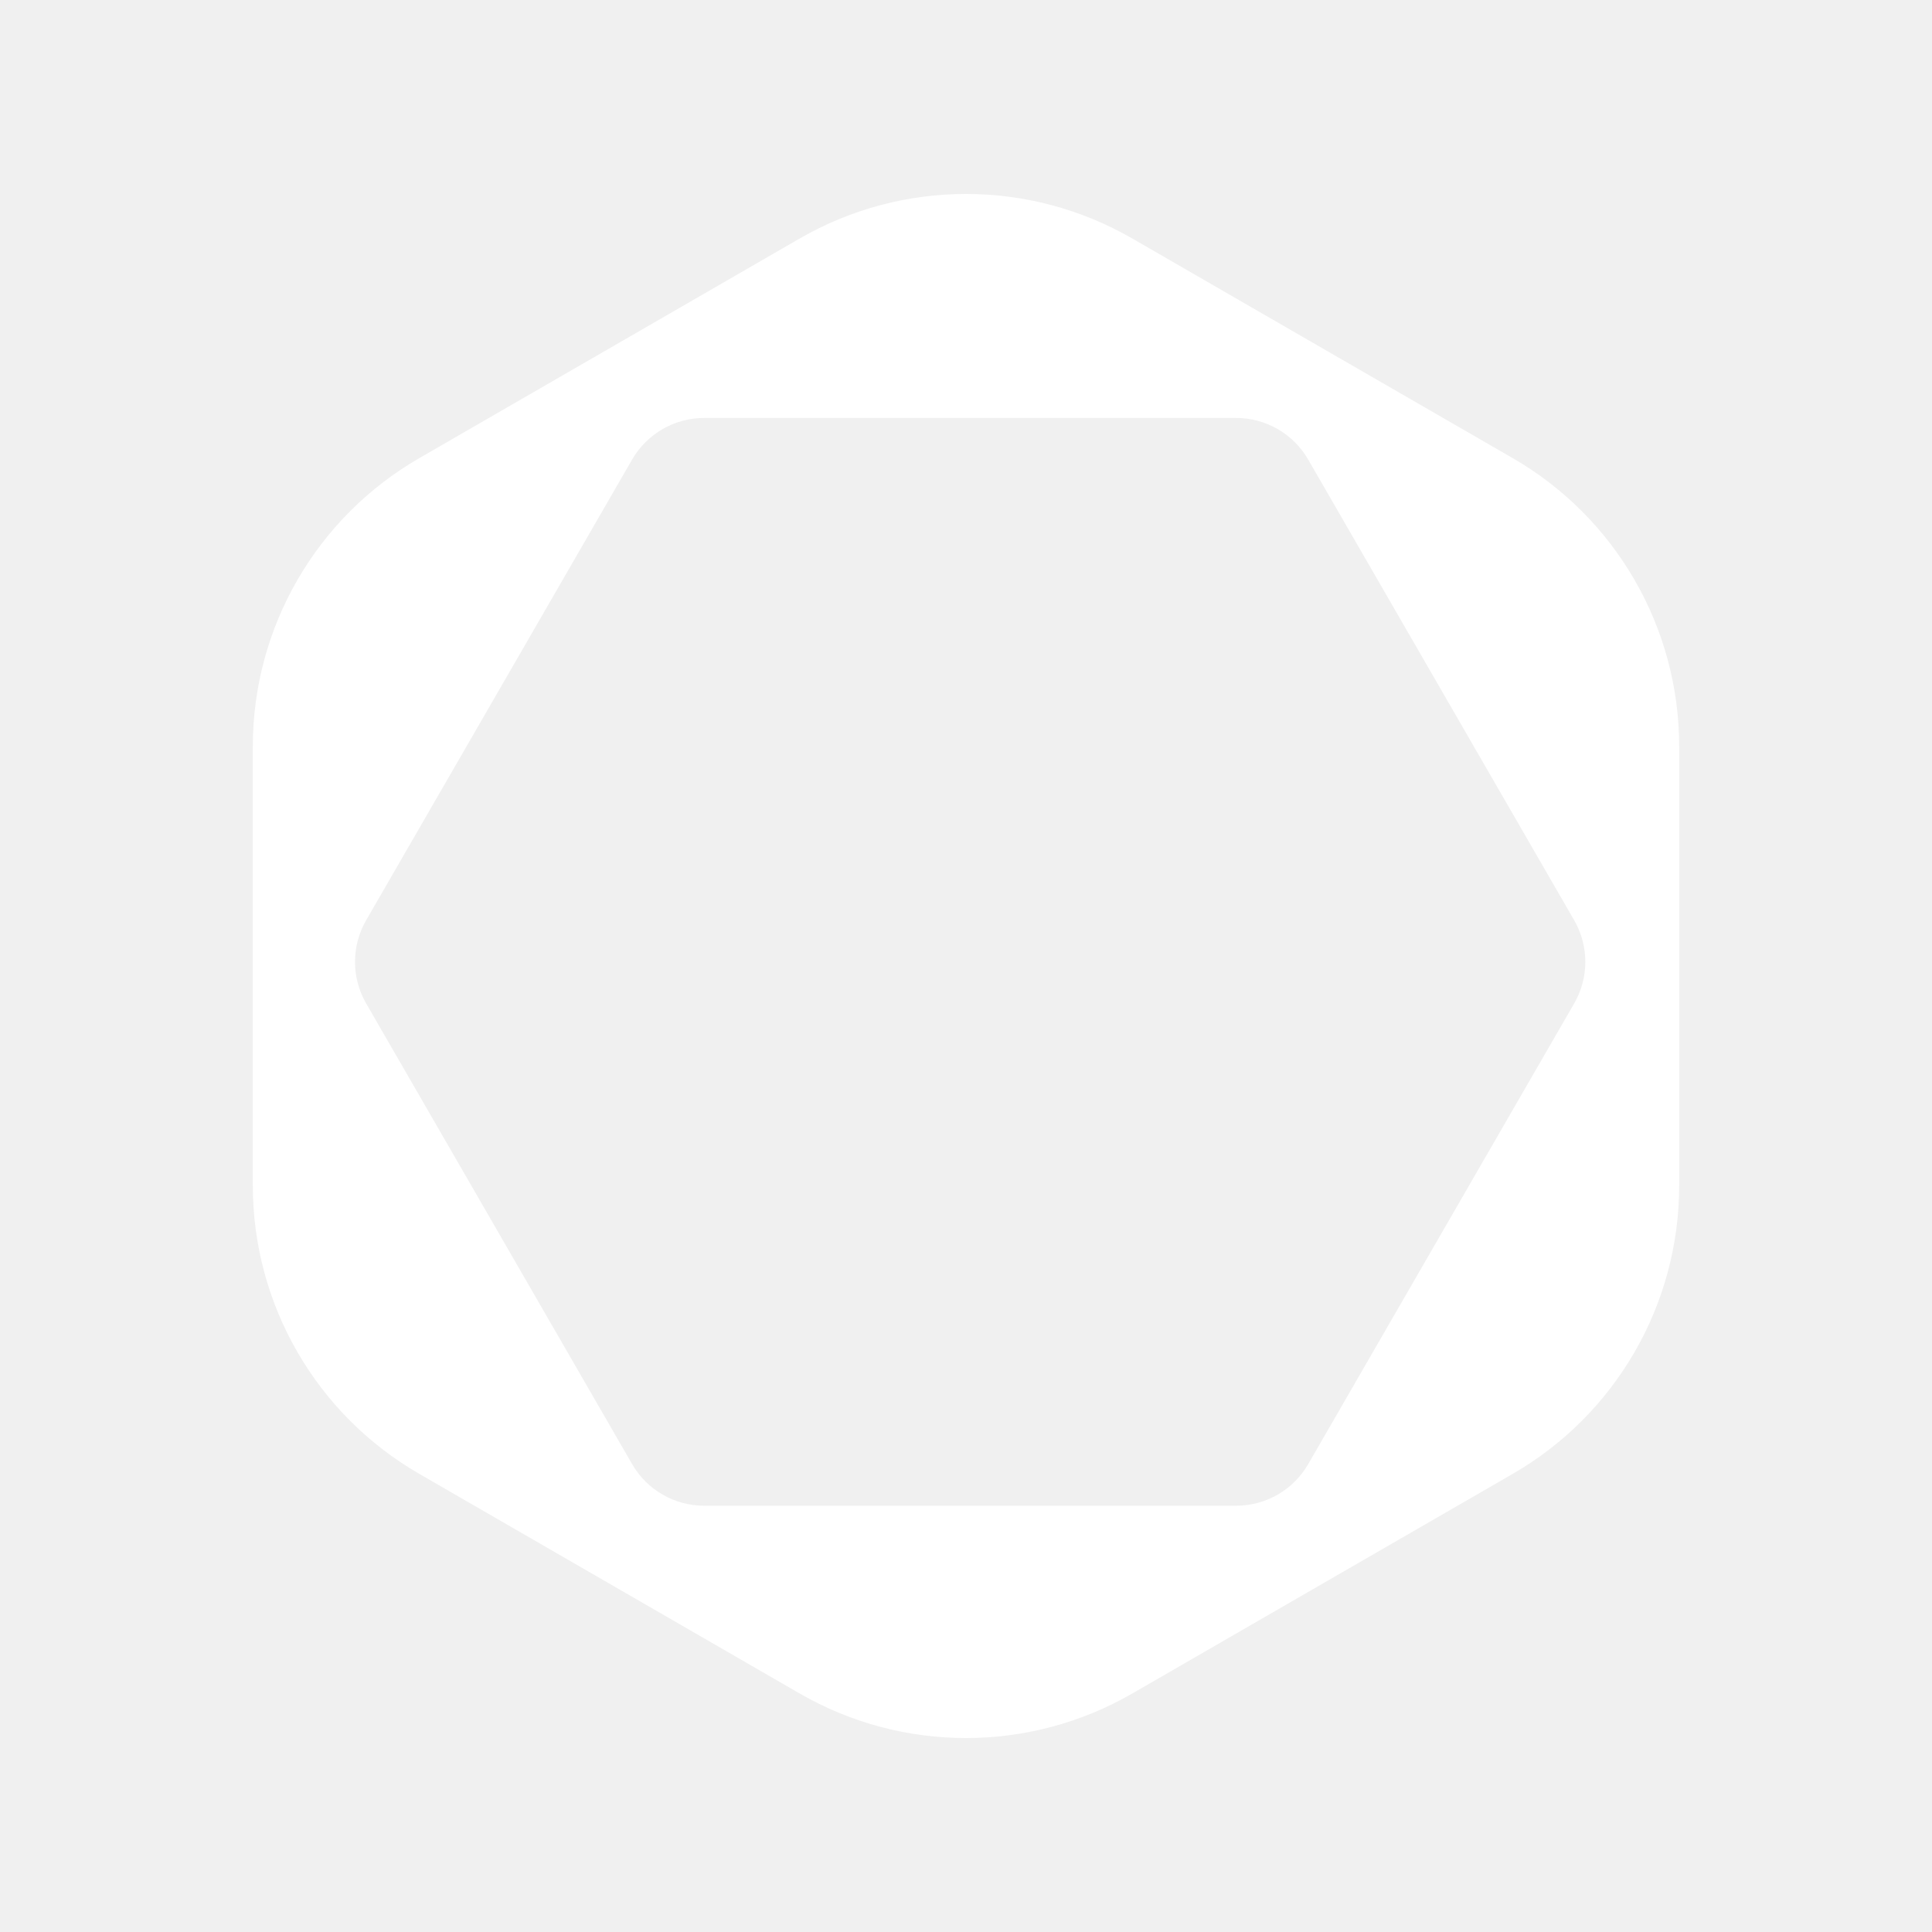
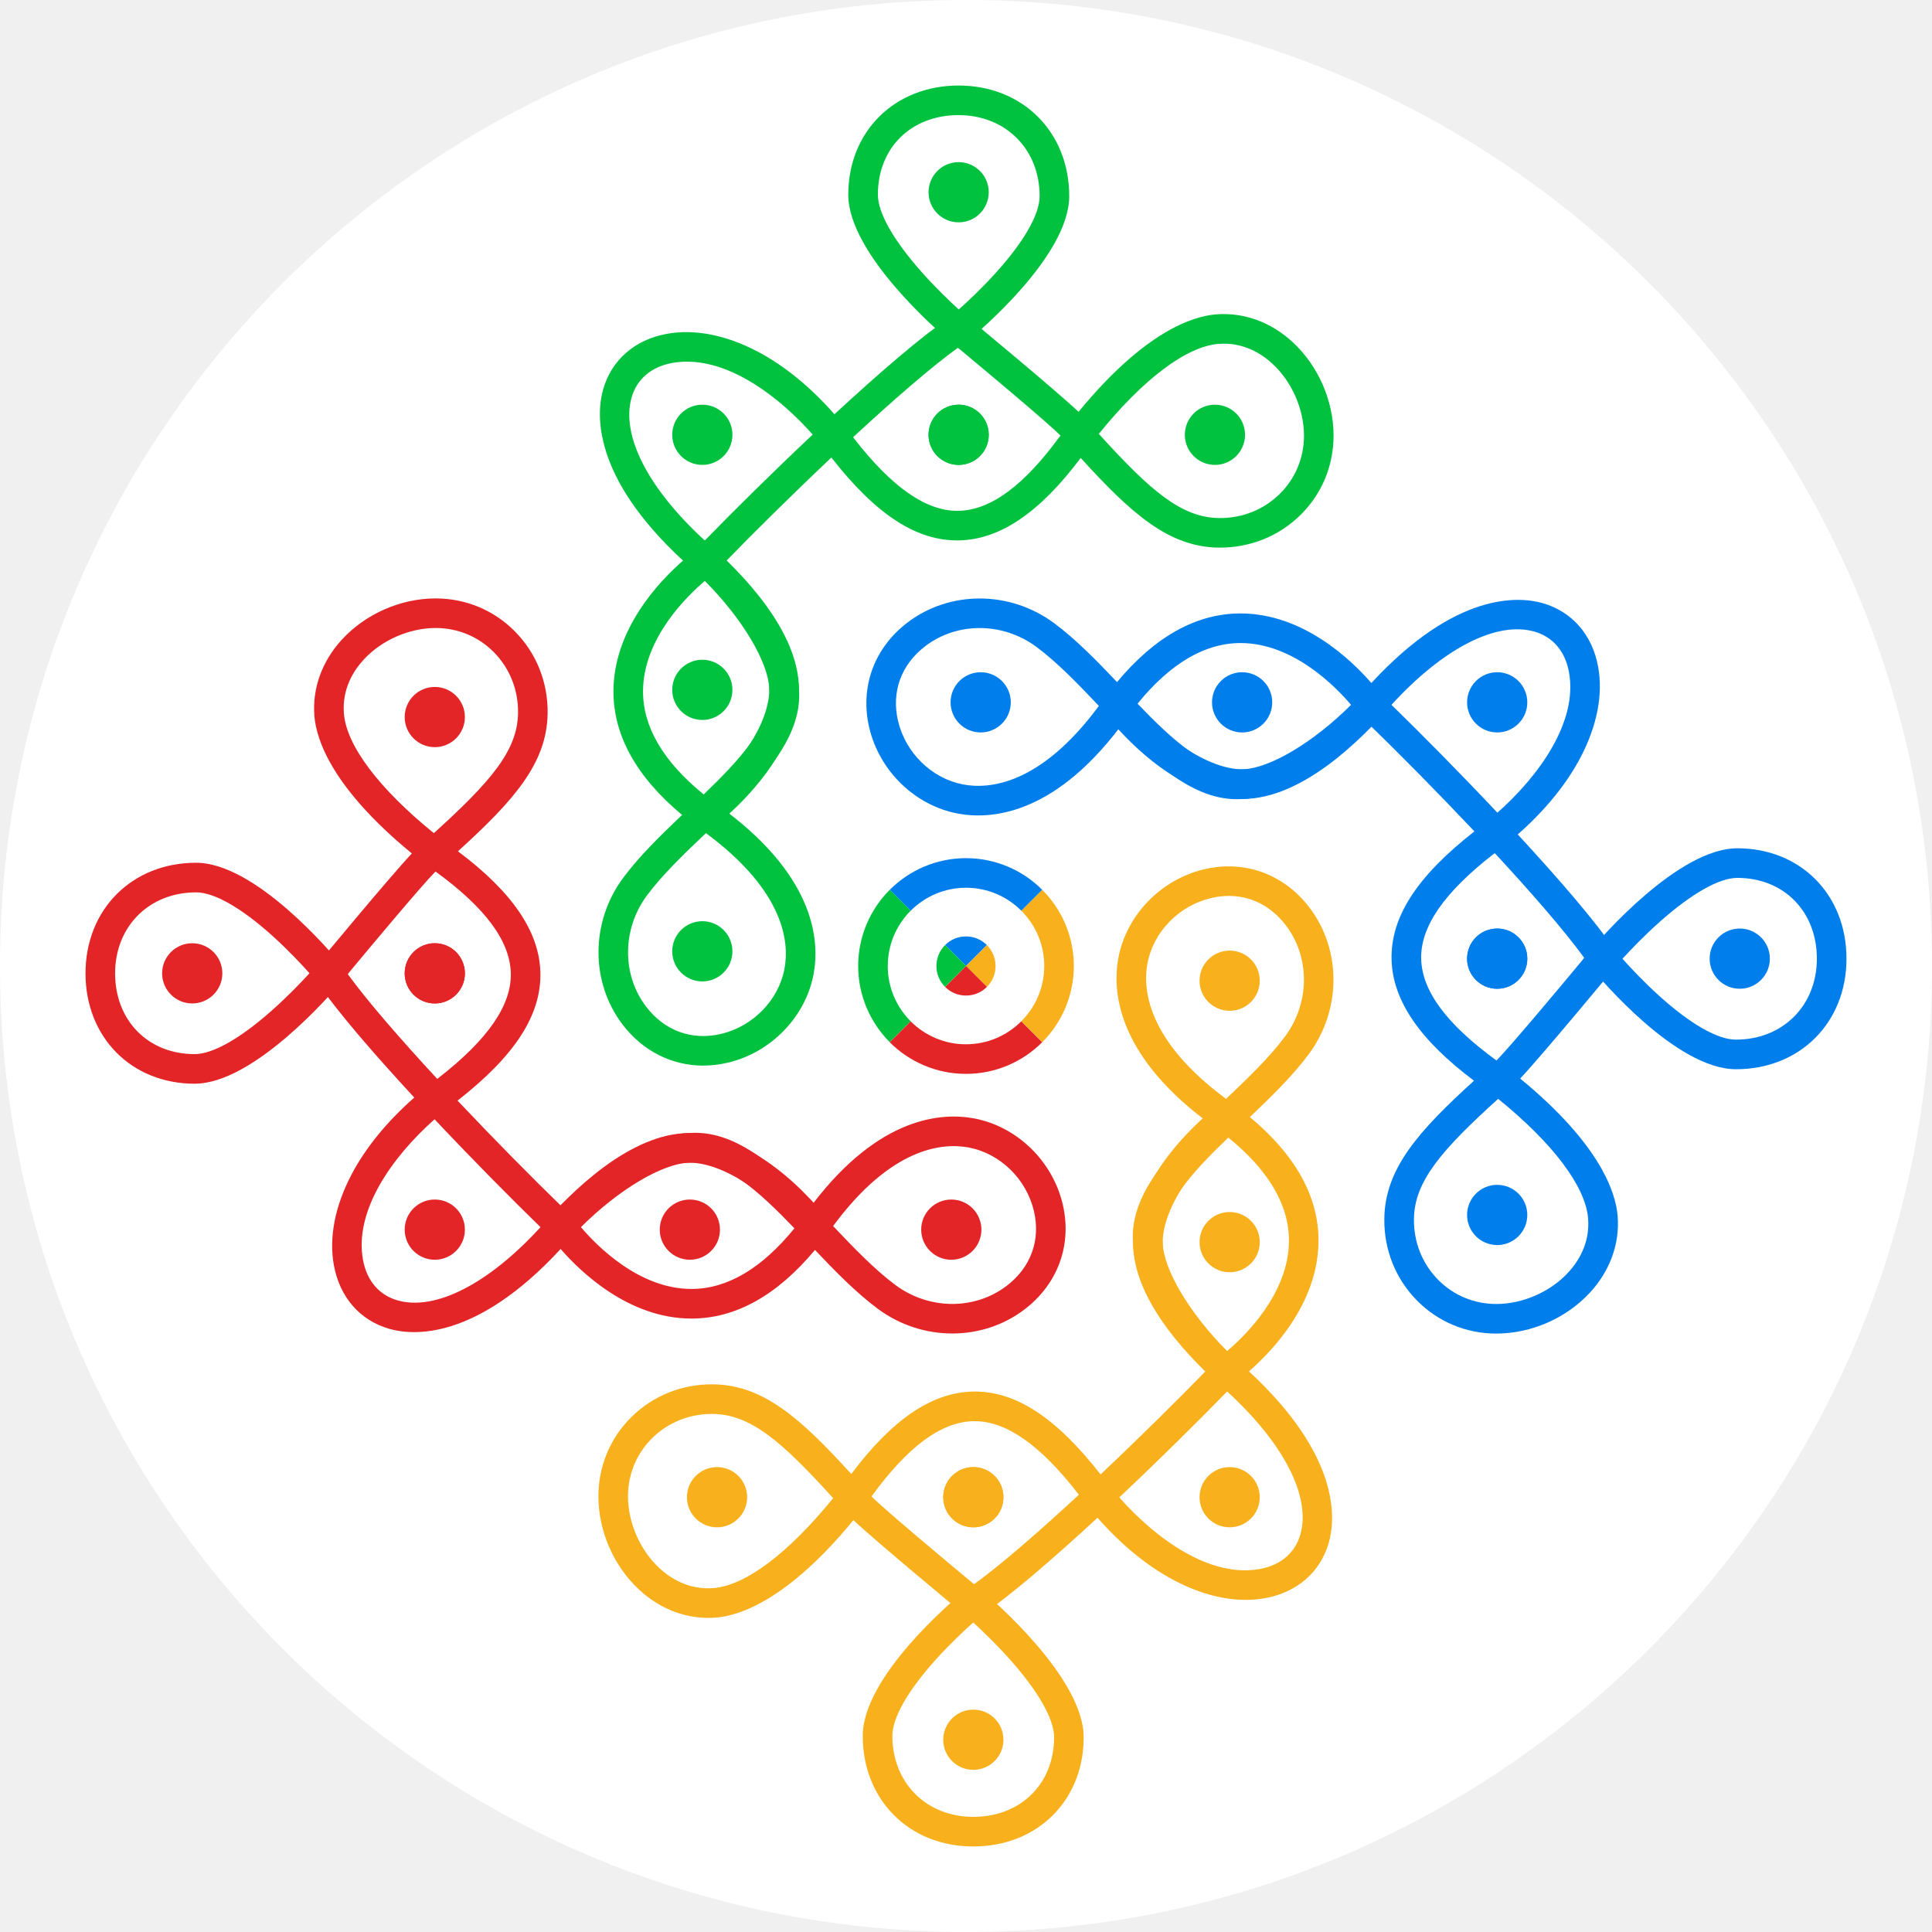
- <svg xmlns="http://www.w3.org/2000/svg" viewBox="0 0 180 180" fill="white" width="180" height="180">
-   <path fill-rule="evenodd" clip-rule="evenodd" d="m 105.5,22.225 c -9.592,-5.538 -21.409,-5.538 -31,0 L 39.055,42.689 C 29.463,48.227 23.555,58.461 23.555,69.536 v 40.929 c 0,11.075 5.909,21.309 15.5,26.847 l 35.445,20.464 c 9.591,5.537 21.408,5.537 31,0 l 35.445,-20.464 c 9.591,-5.537 15.5,-15.771 15.5,-26.847 V 69.536 c 0,-11.075 -5.909,-21.309 -15.5,-26.847 z M 34.113,85.738 c -1.384,2.398 -1.384,5.352 0,7.75 l 24.782,42.923 c 1.384,2.398 3.943,3.875 6.712,3.875 h 49.563 c 2.769,0 5.327,-1.477 6.711,-3.875 l 24.782,-42.923 c 1.384,-2.398 1.384,-5.352 0,-7.75 L 121.88,42.815 c -1.384,-2.398 -3.942,-3.875 -6.711,-3.875 H 65.606 c -2.769,0 -5.327,1.477 -6.712,3.875 z" style="stroke-width:0.775" />
+ <svg xmlns="http://www.w3.org/2000/svg" width="180" height="180" viewBox="0 0 47.625 47.625" version="1.1" id="svg1" xml:space="preserve">
+   <defs id="defs1">
+     <style id="style1">
+       .cls-1 {
+         fill: #007eec;
+       }
+ 
+       .cls-2 {
+         fill: #e32527;
+       }
+ 
+       .cls-3 {
+         fill: #f8b11d;
+       }
+ 
+       .cls-4 {
+         fill: #00c23f;
+       }
+     </style>
+   </defs>
+   <g id="layer1">
+     <circle style="fill:#ffffff;stroke-width:0.265" id="path11" cx="23.812" cy="23.812" r="23.812" />
+     <g id="g1" transform="matrix(0.05373638,0,0,0.05373638,-5.649276,-5.103046)">
+       <g id="g4">
+         <path class="cls-4" d="m 512.37,538.1 c 0,9.9 4.03,18.87 10.52,25.36 l -9.59,9.59 c -8.95,-8.96 -14.5,-21.34 -14.5,-34.96 0,-13.62 5.55,-26.03 14.53,-34.99 l 9.59,9.59 c -6.5,6.5 -10.54,15.49 -10.54,25.4 z" id="path1" />
+         <path class="cls-2" d="m 583.25,573.05 c -8.96,8.97 -21.34,14.53 -34.99,14.53 -13.65,0 -26.01,-5.54 -34.97,-14.5 v 0 c 0,0 9.59,-9.6 9.59,-9.6 6.5,6.5 15.48,10.53 25.37,10.53 9.89,0 18.89,-4.04 25.39,-10.55 l 9.6,9.6 z" id="path2" />
+         <path class="cls-3" d="m 597.73,538.1 c 0,13.62 -5.54,25.99 -14.48,34.94 l -9.6,-9.6 c 6.49,-6.49 10.51,-15.45 10.51,-25.34 0,-9.89 -4.03,-18.88 -10.52,-25.37 l 9.58,-9.59 h 0.01 c 8.95,8.96 14.5,21.32 14.5,34.97 z" id="path3" />
+         <path class="cls-1" d="m 583.22,503.14 -9.58,9.59 h -0.01 c -6.5,-6.5 -15.46,-10.53 -25.36,-10.53 -9.9,0 -18.85,4.02 -25.35,10.51 l -9.59,-9.59 c 8.96,-8.95 21.31,-14.49 34.94,-14.49 13.63,0 26,5.55 34.96,14.51 z" id="path4" />
+       </g>
+       <path class="cls-1" d="m 557.85,528.5 -9.57,9.58 -9.59,-9.59 c 2.46,-2.45 5.84,-3.96 9.57,-3.96 3.73,0 7.14,1.52 9.59,3.97 z" id="path5" />
+       <path class="cls-3" d="m 561.82,538.1 c 0,3.73 -1.5,7.12 -3.95,9.57 l -9.59,-9.59 9.57,-9.58 c 2.45,2.47 3.97,5.86 3.97,9.6 z" id="path6" />
+       <path class="cls-2" d="m 557.88,547.67 c -2.46,2.47 -5.86,3.99 -9.62,3.99 -3.76,0 -7.14,-1.52 -9.59,-3.97 v 0 c 0,0 9.62,-9.62 9.62,-9.62 l 9.59,9.59 z" id="path7" />
+       <path class="cls-4" d="m 548.28,538.08 -9.62,9.6 c -2.45,-2.45 -3.97,-5.84 -3.97,-9.58 0,-3.74 1.53,-7.16 3.99,-9.62 l 9.59,9.59 z" id="path8" />
+       <g id="_Radial_Repeat_" data-name="&amp;lt;Radial Repeat&amp;gt;">
+         <g id="g16">
+           <path class="cls-3" d="m 551.63,942 c -29.39,0 -50.73,-21.33 -50.73,-50.73 0,-27.37 41.67,-62.38 46.42,-66.28 l 4.36,-3.58 4.32,3.63 c 4.73,3.98 46.25,39.72 46.25,66.88 0,29.02 -21.29,50.08 -50.63,50.08 z m -0.05,-102.74 c -4.12,3.67 -10.59,9.73 -16.99,16.81 -12.97,14.36 -20.11,26.86 -20.11,35.2 0,21.53 15.62,37.15 37.15,37.15 21.53,0 37.05,-15.01 37.05,-36.5 0,-8.3 -7.14,-20.91 -20.1,-35.51 -6.41,-7.22 -12.9,-13.41 -17,-17.16 z" id="path9" />
+           <path class="cls-3" d="m 551.22,838.7 -3.91,-3.23 c -1.71,-1.42 -39.57,-32.72 -50.69,-43.17 -30.21,36.77 -52.3,43.85 -63.09,44.71 -12.68,1 -25.15,-3.51 -35.1,-12.71 -11.77,-10.87 -18.79,-26.92 -18.79,-42.94 0,-13.79 5.37,-26.69 15.12,-36.33 9.97,-9.85 23.28,-15.19 37.54,-15.03 22.94,0.27 40.11,15.59 63.34,41.15 18.67,-24.94 36.87,-37.33 55.48,-37.82 19.47,-0.54 38.24,11.56 58.88,38 18.05,-17.03 35.63,-34.46 48.12,-47.3 -19.57,-19.69 -32.77,-42.64 -33.22,-58.7 -1.76,-20.79 14.49,-39.17 32.68,-56.78 -40.52,-30.83 -42.2,-59.57 -39.38,-74.35 3.73,-19.54 19.53,-35.8 39.31,-40.47 18.52,-4.37 36.55,2.17 48.25,17.48 14.86,19.46 14.75,47.16 -0.28,67.37 -7.42,9.97 -17.23,19.54 -26.99,28.81 20.98,17.49 31.57,36.6 31.48,56.88 -0.12,28.57 -21.29,50.55 -31.91,59.79 42.14,38.94 39.69,67.85 36.64,78.55 -3.86,13.51 -14.5,22.79 -29.19,25.48 -12.69,2.32 -27.06,-0.47 -41.56,-8.07 -12.27,-6.43 -24.32,-16.27 -35.36,-28.81 -20.23,18.69 -40.03,35.81 -53.17,44.67 l -4.21,2.84 z M 431.66,743.58 c -10.4,0 -20.1,3.93 -27.36,11.11 -7.15,7.06 -11.09,16.54 -11.09,26.67 0,12.11 5.53,24.74 14.43,32.97 5.05,4.67 13.45,10.04 24.81,9.14 14.68,-1.16 34.49,-16.11 54.87,-41.26 -23.61,-26.05 -37.84,-38.42 -55.18,-38.62 -0.16,0 -0.32,0 -0.48,0 z m 73.25,37.87 c 6.33,6.24 33.09,28.66 47.06,40.26 12.66,-9.2 30.18,-24.49 48.07,-41.05 -0.14,-0.18 -0.28,-0.37 -0.42,-0.56 -17.35,-22.33 -32.86,-33.2 -47.38,-33.2 -0.26,0 -0.51,0 -0.76,0.01 -14.71,0.39 -29.97,11.7 -46.57,34.55 z m 113.66,0.43 c 17.25,19.41 41.87,36.98 64.5,32.83 9.56,-1.75 16.16,-7.38 18.58,-15.85 4.95,-17.33 -7.6,-41.81 -33.59,-65.58 -12.77,13.14 -30.88,31.07 -49.49,48.6 z M 668.59,616.8 c -16.54,15.9 -31.54,32.11 -30.14,47.54 l 0.03,0.48 c 0.25,12.52 12.47,32.76 29.57,49.92 8.35,-7.07 28.27,-26.46 28.36,-50.54 0.07,-16.41 -9.29,-32.33 -27.82,-47.4 z m 0.23,-110.84 c -2.67,0 -5.41,0.32 -8.18,0.98 -14.66,3.46 -26.35,15.44 -29.1,29.8 -2.26,11.85 -0.4,35.38 36.01,62.31 9.87,-9.35 19.91,-18.99 27.05,-28.59 11.43,-15.37 11.59,-36.36 0.38,-51.03 -6.71,-8.79 -15.97,-13.48 -26.16,-13.48 z" id="path10" />
+           <circle class="cls-3" cx="669.21" cy="544.84" r="13.81" id="circle10" />
+           <circle class="cls-3" cx="669.21" cy="664.77" r="13.81" id="circle11" />
+           <circle class="cls-3" cx="669.21" cy="781.78" r="13.81" id="circle12" />
+           <circle class="cls-3" cx="551.63" cy="781.78" r="13.81" id="circle13" />
+           <circle class="cls-3" cx="551.63" cy="781.78" r="13.81" id="circle14" />
+           <circle class="cls-3" cx="551.63" cy="893.04" r="13.81" id="circle15" />
+           <circle class="cls-3" cx="434.06" cy="781.78" r="13.81" id="circle16" />
+           <path class="cls-3" d="m 667.65,732.9 c -16.02,-13.81 -42.87,-41 -42.74,-67.98 0.09,-19.61 14.51,-43.02 38.55,-62.63 l 8.58,10.52 c -20.31,16.56 -33.49,37.04 -33.56,52.17 -0.08,15.73 13.79,36.73 38.03,57.63 l -8.86,10.28 z" id="path16" />
+         </g>
+       </g>
+       <g id="_Radial_Repeat_-2" data-name="&amp;lt;Radial Repeat&amp;gt;">
+         <g id="g24">
+           <path class="cls-2" d="m 194.44,592.1 c -29.02,0 -50.08,-21.29 -50.08,-50.63 0,-29.34 21.33,-50.73 50.73,-50.73 27.37,0 62.38,41.67 66.28,46.42 l 3.58,4.36 -3.63,4.32 c -3.98,4.73 -39.72,46.25 -66.88,46.25 z m 0.64,-87.78 c -21.53,0 -37.15,15.62 -37.15,37.15 0,21.53 15.01,37.05 36.5,37.05 8.3,0 20.91,-7.14 35.51,-20.1 7.22,-6.41 13.41,-12.9 17.16,-17 -3.67,-4.12 -9.73,-10.59 -16.81,-16.99 -14.36,-12.97 -26.86,-20.11 -35.2,-20.11 z" id="path17" />
+           <path class="cls-2" d="m 541.99,706.68 c -11.96,0 -24.03,-3.78 -34.2,-11.34 -9.97,-7.41 -19.54,-17.23 -28.81,-26.99 -17.42,20.9 -36.45,31.48 -56.64,31.48 -0.08,0 -0.16,0 -0.24,0 -28.57,-0.12 -50.55,-21.29 -59.78,-31.91 -38.94,42.14 -67.85,39.69 -78.55,36.64 -13.51,-3.86 -22.79,-14.5 -25.48,-29.19 -2.32,-12.69 0.47,-27.06 8.07,-41.56 6.43,-12.27 16.27,-24.32 28.81,-35.36 -18.7,-20.23 -35.81,-40.02 -44.67,-53.17 l -2.84,-4.21 3.23,-3.91 c 1.42,-1.71 32.72,-39.57 43.17,-50.69 -36.77,-30.21 -43.85,-52.3 -44.71,-63.09 -1,-12.68 3.51,-25.14 12.7,-35.1 10.87,-11.77 26.92,-18.8 42.94,-18.8 13.79,0 26.69,5.37 36.33,15.12 9.86,9.97 15.19,23.3 15.03,37.54 -0.27,22.94 -15.59,40.11 -41.15,63.34 24.94,18.67 37.33,36.87 37.82,55.48 0.51,19.52 -11.56,38.24 -38,58.89 17.04,18.05 34.46,35.63 47.31,48.12 19.69,-19.57 42.64,-32.77 58.7,-33.22 20.77,-1.74 39.17,14.49 56.78,32.68 30.83,-40.52 59.56,-42.2 74.35,-39.38 19.54,3.73 35.8,19.53 40.47,39.31 4.37,18.52 -2.16,36.55 -17.48,48.25 -9.66,7.38 -21.36,11.07 -33.17,11.07 z M 487.3,657.39 c 9.35,9.87 18.99,19.91 28.59,27.05 15.37,11.43 36.36,11.59 51.03,0.38 11.1,-8.47 15.65,-20.99 12.5,-34.34 -3.46,-14.66 -15.44,-26.35 -29.81,-29.1 -11.85,-2.27 -35.38,-0.4 -62.31,36.01 z M 304.48,608.41 c -19.41,17.25 -36.97,41.86 -32.83,64.5 1.75,9.56 7.38,16.16 15.85,18.58 17.33,4.95 41.81,-7.6 65.58,-33.59 -13.14,-12.77 -31.07,-30.88 -48.6,-49.49 z m 67.14,49.48 c 7.07,8.35 26.45,28.26 50.53,28.36 0.06,0 0.12,0 0.18,0 16.34,0 32.21,-9.35 47.23,-27.82 -15.9,-16.54 -32.1,-31.56 -47.54,-30.14 l -0.48,0.03 c -12.52,0.25 -32.76,12.47 -49.92,29.57 z M 264.65,541.81 c 9.2,12.66 24.49,30.18 41.05,48.07 0.19,-0.14 0.37,-0.28 0.56,-0.42 22.72,-17.65 33.58,-33.4 33.19,-48.14 -0.39,-14.71 -11.7,-29.97 -34.55,-46.57 -6.24,6.33 -28.66,33.09 -40.26,47.06 z M 305,383.05 c -12.11,0 -24.74,5.53 -32.97,14.43 -4.67,5.05 -10.04,13.46 -9.14,24.81 1.16,14.68 16.11,34.48 41.26,54.87 26.05,-23.61 38.42,-37.84 38.63,-55.18 0.12,-10.58 -3.82,-20.47 -11.11,-27.84 -7.06,-7.15 -16.54,-11.09 -26.67,-11.09 z" id="path18" />
+           <circle class="cls-2" cx="541.52" cy="659.04" r="13.81" id="circle18" />
+           <circle class="cls-2" cx="421.59" cy="659.04" r="13.81" id="circle19" />
+           <circle class="cls-2" cx="304.58" cy="659.04" r="13.81" id="circle20" />
+           <circle class="cls-2" cx="304.58" cy="541.47" r="13.81" id="circle21" />
+           <circle class="cls-2" cx="304.58" cy="541.47" r="13.81" id="circle22" />
+           <circle class="cls-2" cx="193.31" cy="541.47" r="13.81" id="circle23" />
+           <circle class="cls-2" cx="304.58" cy="423.9" r="13.81" id="circle24" />
+           <path class="cls-2" d="m 363.74,666.35 -10.28,-8.86 c 13.78,-15.98 40.88,-42.74 67.79,-42.74 h 0.19 c 19.61,0.09 43.02,14.51 62.63,38.55 l -10.52,8.58 c -16.56,-20.31 -37.04,-33.49 -52.17,-33.56 h -0.13 c -15.71,0 -36.66,13.85 -57.51,38.03 z" id="path24" />
+         </g>
+       </g>
+       <g id="_Radial_Repeat_-3" data-name="&amp;lt;Radial Repeat&amp;gt;">
+         <g id="g32">
+           <path class="cls-4" d="m 544.83,254.79 -4.32,-3.63 c -4.73,-3.98 -46.25,-39.72 -46.25,-66.88 0,-29.02 21.29,-50.08 50.63,-50.08 29.34,0 50.73,21.33 50.73,50.73 0,27.37 -41.67,62.38 -46.42,66.28 l -4.36,3.58 z m 0.06,-107.02 c -21.82,0 -37.05,15.01 -37.05,36.5 0,8.3 7.14,20.91 20.1,35.51 6.41,7.22 12.9,13.41 17,17.16 4.12,-3.67 10.59,-9.73 16.99,-16.81 12.97,-14.36 20.11,-26.86 20.11,-35.2 0,-21.53 -15.62,-37.15 -37.15,-37.15 z" id="path25" />
+           <path class="cls-4" d="m 427.75,583.8 c -14.38,0 -27.7,-6.63 -37,-18.81 -14.86,-19.46 -14.75,-47.16 0.28,-67.37 7.42,-9.97 17.23,-19.54 26.99,-28.81 -20.98,-17.49 -31.57,-36.6 -31.48,-56.88 0.12,-28.57 21.29,-50.55 31.91,-59.79 -42.14,-38.94 -39.69,-67.85 -36.64,-78.55 3.86,-13.51 14.5,-22.79 29.19,-25.48 12.69,-2.32 27.06,0.47 41.56,8.07 12.27,6.43 24.32,16.27 35.36,28.81 20.23,-18.69 40.03,-35.81 53.17,-44.67 l 4.21,-2.84 3.91,3.23 c 1.71,1.42 39.57,32.72 50.69,43.17 30.21,-36.77 52.3,-43.85 63.09,-44.71 12.67,-1 25.15,3.51 35.1,12.71 11.77,10.87 18.79,26.92 18.79,42.94 0,13.79 -5.37,26.69 -15.12,36.33 -9.97,9.85 -23.28,15.15 -37.54,15.03 -22.94,-0.27 -40.11,-15.59 -63.34,-41.15 -18.67,24.94 -36.87,37.33 -55.48,37.82 -19.52,0.51 -38.24,-11.56 -58.88,-38 -18.05,17.03 -35.63,34.46 -48.12,47.3 19.57,19.69 32.77,42.64 33.22,58.7 1.76,20.79 -14.49,39.17 -32.68,56.78 40.52,30.83 42.2,59.57 39.38,74.35 -3.73,19.54 -19.53,35.8 -39.31,40.47 -3.78,0.89 -7.55,1.33 -11.25,1.33 z m 1.22,-106.66 c -9.87,9.35 -19.91,18.99 -27.05,28.59 -11.43,15.37 -11.59,36.36 -0.38,51.03 8.47,11.1 20.99,15.65 34.34,12.5 14.66,-3.46 26.35,-15.44 29.1,-29.8 2.26,-11.85 0.4,-35.38 -36.01,-62.31 z m -0.5,-115.68 c -8.35,7.07 -28.27,26.46 -28.36,50.54 -0.07,16.41 9.29,32.33 27.82,47.4 16.54,-15.9 31.54,-32.11 30.14,-47.54 l -0.03,-0.48 c -0.25,-12.52 -12.47,-32.76 -29.57,-49.92 z m -8.19,-100.59 c -2.29,0 -4.57,0.2 -6.84,0.61 -9.56,1.75 -16.16,7.38 -18.58,15.85 -4.95,17.33 7.6,41.81 33.59,65.58 12.77,-13.14 30.88,-31.07 49.49,-48.6 -15.52,-17.47 -37.01,-33.44 -57.67,-33.44 z m 188.92,33.12 c 23.61,26.05 37.84,38.42 55.18,38.62 0.16,0 0.32,0 0.48,0 10.4,0 20.1,-3.93 27.36,-11.11 7.15,-7.06 11.09,-16.54 11.09,-26.67 0,-12.11 -5.53,-24.74 -14.43,-32.97 -5.05,-4.67 -13.46,-10.04 -24.81,-9.14 -14.68,1.16 -34.49,16.11 -54.87,41.26 z m -112.3,2.11 c 17.35,22.33 32.86,33.2 47.38,33.2 0.26,0 0.51,0 0.76,-0.01 14.71,-0.39 29.97,-11.7 46.57,-34.55 -6.33,-6.24 -33.09,-28.66 -47.06,-40.26 -12.66,9.2 -30.18,24.49 -48.07,41.05 0.14,0.18 0.28,0.37 0.42,0.56 z" id="path26" />
+           <circle class="cls-4" cx="427.31" cy="531.36" r="13.81" id="circle26" />
+           <circle class="cls-4" cx="427.31" cy="411.42" r="13.81" id="circle27" />
+           <circle class="cls-4" cx="427.31" cy="294.42" r="13.81" id="circle28" />
+           <circle class="cls-4" cx="544.89" cy="294.42" r="13.81" id="circle29" />
+           <circle class="cls-4" cx="544.89" cy="294.42" r="13.81" id="circle30" />
+           <circle class="cls-4" cx="544.89" cy="183.15" r="13.81" id="circle31" />
+           <circle class="cls-4" cx="662.46" cy="294.42" r="13.81" id="circle32" />
+           <path class="cls-4" d="m 433.07,473.91 -8.58,-10.52 c 20.31,-16.56 33.49,-37.04 33.56,-52.17 0.08,-15.73 -13.79,-36.73 -38.03,-57.63 l 8.86,-10.28 c 16.02,13.81 42.87,41 42.74,67.98 -0.09,19.61 -14.51,43.02 -38.55,62.63 z" id="path32" />
+         </g>
+       </g>
+       <g id="_Radial_Repeat_-4" data-name="&amp;lt;Radial Repeat&amp;gt;">
+         <g id="g40">
+           <path class="cls-1" d="m 901.44,585.45 c -27.37,0 -62.38,-41.67 -66.28,-46.42 l -3.58,-4.36 3.63,-4.32 c 3.98,-4.73 39.72,-46.25 66.88,-46.25 29.02,0 50.08,21.29 50.08,50.63 0,29.34 -21.33,50.73 -50.73,50.73 z m -52.02,-50.67 c 3.67,4.12 9.73,10.59 16.81,16.99 14.36,12.97 26.86,20.11 35.2,20.11 21.53,0 37.15,-15.62 37.15,-37.15 0,-21.53 -15.01,-37.05 -36.5,-37.05 -8.3,0 -20.91,7.14 -35.51,20.1 -7.22,6.41 -13.41,12.9 -17.16,17 z" id="path33" />
+           <path class="cls-1" d="m 791.52,706.72 c -13.79,0 -26.69,-5.37 -36.33,-15.12 -9.86,-9.97 -15.19,-23.31 -15.03,-37.54 0.27,-22.94 15.59,-40.11 41.15,-63.34 -24.94,-18.67 -37.33,-36.87 -37.82,-55.48 -0.51,-19.52 11.56,-38.24 38,-58.89 -17.04,-18.05 -34.46,-35.63 -47.3,-48.12 -19.69,19.57 -42.64,32.77 -58.7,33.22 -20.76,1.75 -39.17,-14.49 -56.78,-32.68 -30.83,40.52 -59.57,42.2 -74.35,39.37 -19.54,-3.73 -35.8,-19.53 -40.47,-39.31 -4.37,-18.52 2.16,-36.55 17.48,-48.25 19.46,-14.86 47.16,-14.75 67.37,0.28 9.97,7.41 19.54,17.22 28.81,26.99 17.42,-20.9 36.45,-31.48 56.64,-31.48 h 0.24 c 28.57,0.12 50.55,21.29 59.79,31.91 38.95,-42.15 67.85,-39.69 78.55,-36.64 13.51,3.86 22.79,14.5 25.48,29.19 2.32,12.69 -0.47,27.06 -8.07,41.56 -6.43,12.27 -16.27,24.32 -28.81,35.36 18.7,20.23 35.81,40.03 44.68,53.17 l 2.84,4.21 -3.23,3.91 c -1.42,1.71 -32.72,39.57 -43.17,50.69 36.77,30.21 43.85,52.3 44.71,63.09 1,12.68 -3.51,25.15 -12.71,35.1 -10.87,11.77 -26.92,18.79 -42.94,18.79 z m 0.85,-107.68 c -26.05,23.61 -38.42,37.85 -38.62,55.18 -0.12,10.58 3.82,20.47 11.11,27.84 7.06,7.15 16.54,11.09 26.67,11.09 12.11,0 24.74,-5.53 32.97,-14.43 4.67,-5.05 10.04,-13.46 9.14,-24.81 -1.16,-14.68 -16.11,-34.49 -41.26,-54.87 z m -2.11,-112.3 c -22.72,17.65 -33.58,33.4 -33.19,48.14 0.39,14.71 11.7,29.97 34.55,46.57 6.24,-6.33 28.66,-33.09 40.26,-47.06 -9.2,-12.66 -24.49,-30.18 -41.05,-48.06 -0.18,0.14 -0.37,0.28 -0.56,0.42 z m -46.82,-68.45 c 13.14,12.77 31.07,30.88 48.6,49.49 19.41,-17.25 36.97,-41.86 32.83,-64.5 -1.75,-9.56 -7.38,-16.16 -15.85,-18.58 -17.32,-4.95 -41.81,7.6 -65.58,33.59 z M 554.53,383.07 c -8.89,0 -17.68,2.76 -24.93,8.3 -11.1,8.47 -15.65,20.99 -12.5,34.34 3.46,14.66 15.44,26.35 29.81,29.1 11.85,2.26 35.37,0.4 62.31,-36.01 -9.35,-9.87 -18.99,-19.91 -28.59,-27.05 -7.78,-5.78 -16.99,-8.68 -26.1,-8.68 z m 72.43,34.7 c 15.9,16.54 32.11,31.56 47.54,30.14 l 0.48,-0.03 c 12.52,-0.25 32.76,-12.47 49.92,-29.57 -7.07,-8.35 -26.46,-28.27 -50.54,-28.36 h -0.18 c -16.34,0 -32.21,9.35 -47.23,27.82 z" id="path34" />
+           <circle class="cls-1" cx="555" cy="417.15" r="13.81" id="circle34" />
+           <circle class="cls-1" cx="674.93" cy="417.15" r="13.81" id="circle35" />
+           <circle class="cls-1" cx="791.94" cy="417.15" r="13.81" id="circle36" />
+           <circle class="cls-1" cx="791.94" cy="534.73" r="13.81" id="circle37" />
+           <circle class="cls-1" cx="791.94" cy="534.73" r="13.81" id="circle38" />
+           <circle class="cls-1" cx="903.21" cy="534.73" r="13.81" id="circle39" />
+           <circle class="cls-1" cx="791.94" cy="652.3" r="13.81" id="circle40" />
+           <path class="cls-1" d="m 675.27,461.46 h -0.19 c -19.61,-0.09 -43.02,-14.51 -62.63,-38.55 l 10.52,-8.58 c 16.56,20.31 37.04,33.48 52.17,33.56 h 0.13 c 15.71,0 36.66,-13.85 57.51,-38.03 l 10.28,8.86 c -13.78,15.98 -40.87,42.74 -67.79,42.74 z" id="path40" />
+         </g>
+       </g>
+     </g>
+   </g>
</svg>
